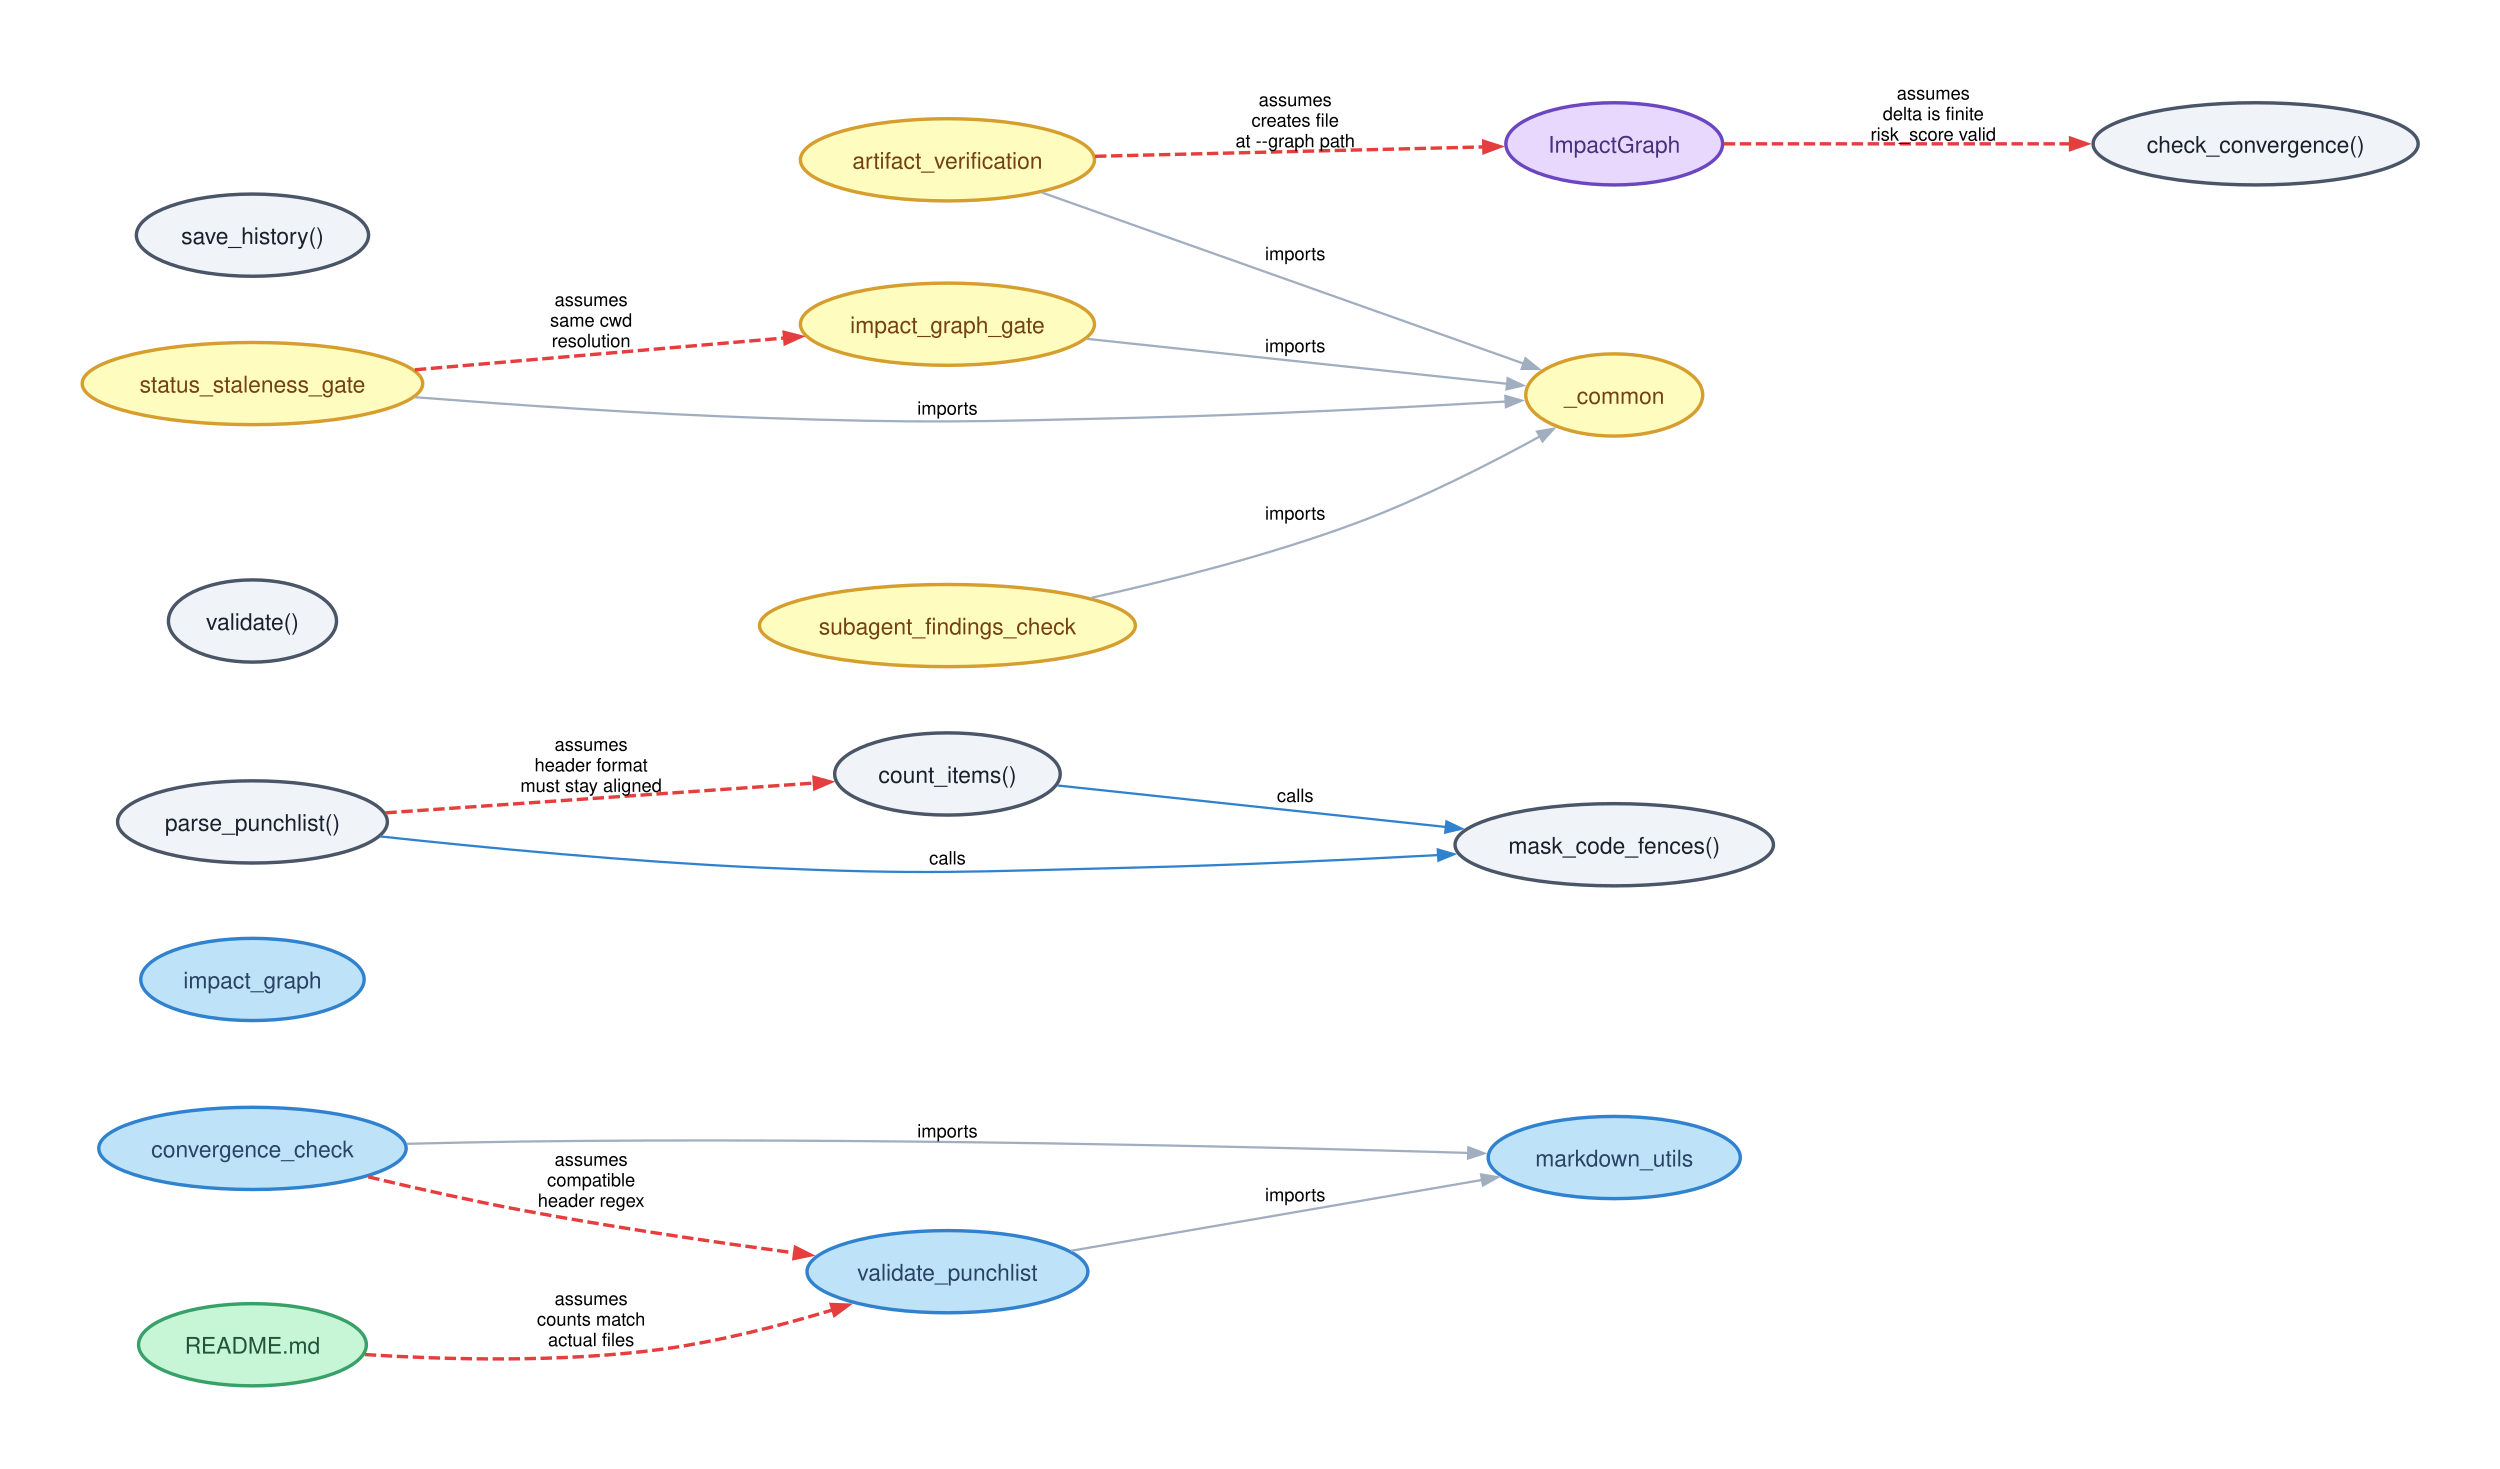
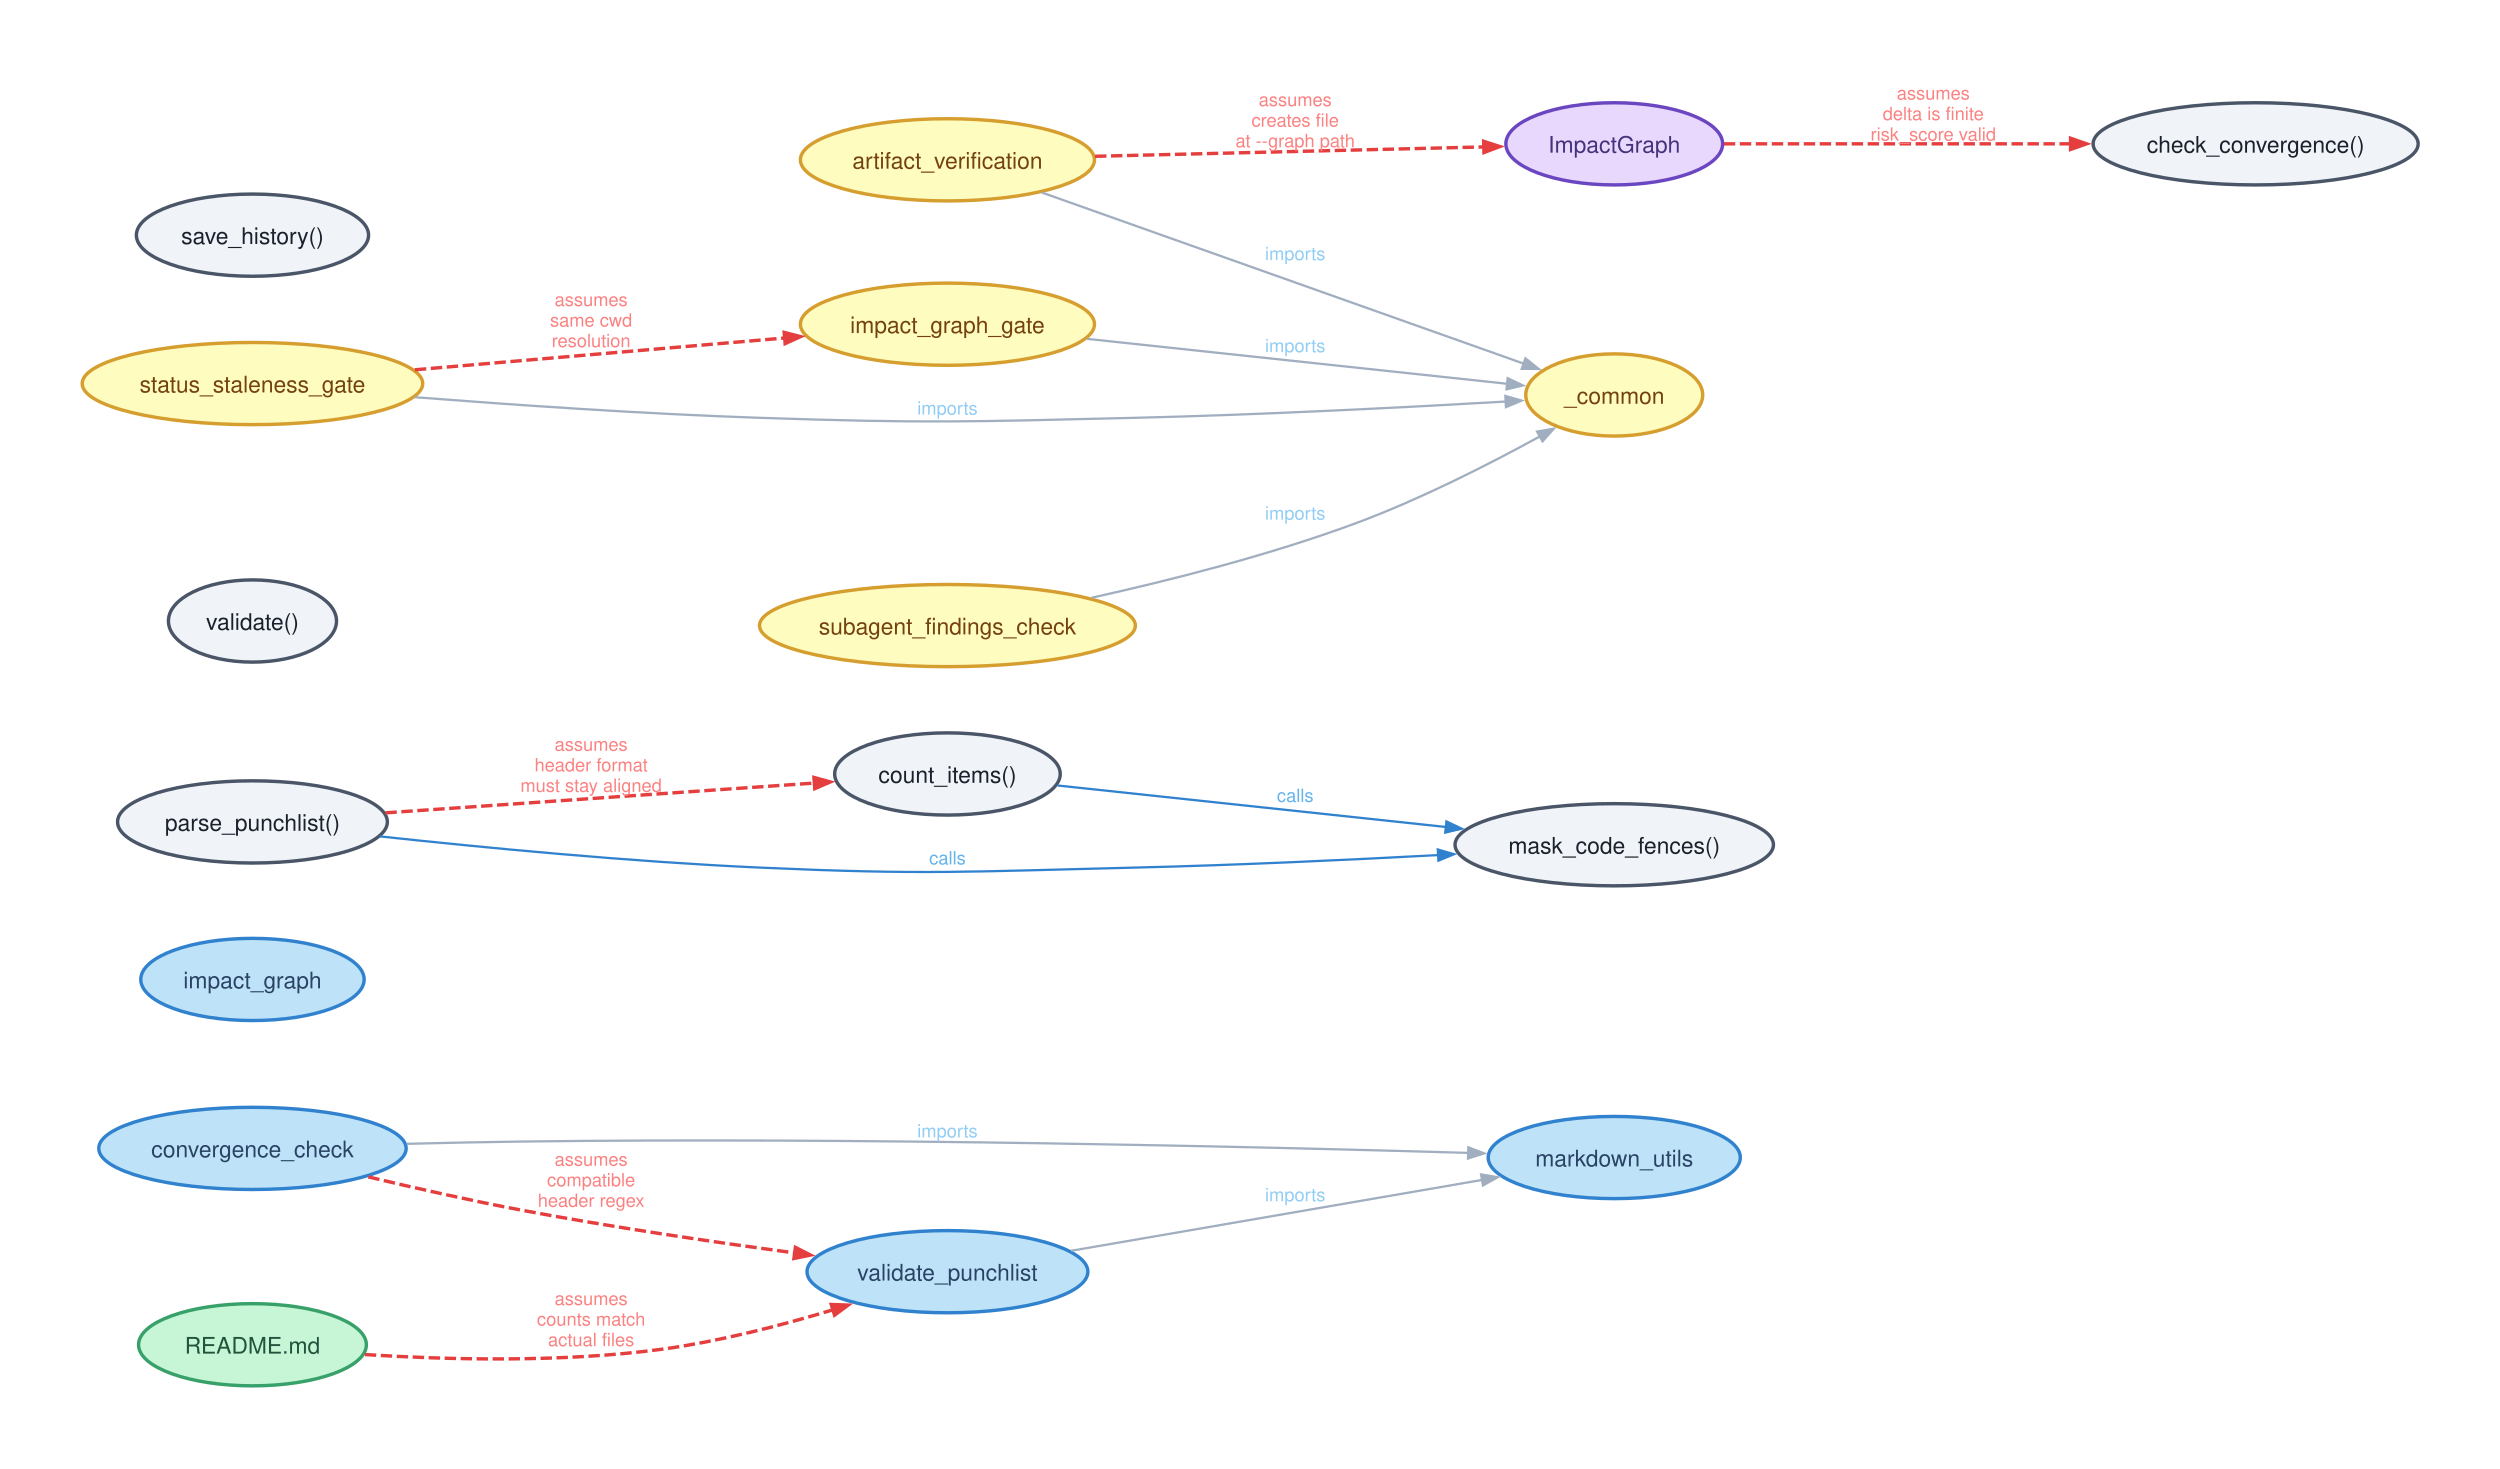
<svg xmlns="http://www.w3.org/2000/svg" width="1095pt" height="643pt" viewBox="0.00 0.00 1095.00 643.00">
  <g id="graph0" class="graph" transform="scale(1 1) rotate(0) translate(36 607)">
    <g id="node1" class="node">
      <ellipse fill="#bee3f8" stroke="#3182ce" stroke-width="1.5" cx="378.98" cy="-50" rx="61.51" ry="18" />
      <text xml:space="preserve" text-anchor="middle" x="378.98" y="-46.12" font-family="Helvetica,sans-Serif" font-size="10.00" fill="#2a4365">validate_punchlist</text>
    </g>
    <g id="node4" class="node">
      <ellipse fill="#bee3f8" stroke="#3182ce" stroke-width="1.5" cx="671.04" cy="-100" rx="55.21" ry="18" />
      <text xml:space="preserve" text-anchor="middle" x="671.04" y="-96.12" font-family="Helvetica,sans-Serif" font-size="10.00" fill="#2a4365">markdown_utils</text>
    </g>
    <g id="edge1" class="edge">
      <path fill="none" stroke="#a0aec0" d="M433.18,-59.17C484.26,-67.98 561.15,-81.23 613.36,-90.23" />
      <polygon fill="#a0aec0" stroke="#a0aec0" points="612.71,-92.6 620.02,-91.38 613.54,-87.77 612.71,-92.6" />
-       <text xml:space="preserve" text-anchor="middle" x="531.3" y="-80.88" font-family="Helvetica,sans-Serif" font-size="8.00">imports</text>
+       <text xml:space="preserve" text-anchor="middle" x="531.3" y="-80.88" font-family="Helvetica,sans-Serif" font-size="8.00" fill="#90cdf4">imports</text>
    </g>
    <g id="node2" class="node">
      <ellipse fill="#bee3f8" stroke="#3182ce" stroke-width="1.5" cx="74.58" cy="-104" rx="67.32" ry="18" />
      <text xml:space="preserve" text-anchor="middle" x="74.58" y="-100.12" font-family="Helvetica,sans-Serif" font-size="10.00" fill="#2a4365">convergence_check</text>
    </g>
    <g id="edge13" class="edge">
      <path fill="none" stroke="#e53e3e" stroke-width="1.5" stroke-dasharray="5,2" d="M125.31,-91.52C145.91,-86.6 170.11,-81.15 192.16,-77 231.88,-69.53 276.72,-62.96 312.39,-58.17" />
      <polygon fill="#e53e3e" stroke="#e53e3e" stroke-width="1.5" points="312.39,-60.64 319.01,-57.29 311.75,-55.79 312.39,-60.64" />
-       <text xml:space="preserve" text-anchor="middle" x="222.91" y="-96.4" font-family="Helvetica,sans-Serif" font-size="8.00">assumes</text>
-       <text xml:space="preserve" text-anchor="middle" x="222.91" y="-87.4" font-family="Helvetica,sans-Serif" font-size="8.00">compatible</text>
-       <text xml:space="preserve" text-anchor="middle" x="222.91" y="-78.4" font-family="Helvetica,sans-Serif" font-size="8.00">header regex</text>
+       <text xml:space="preserve" text-anchor="middle" x="222.91" y="-96.4" font-family="Helvetica,sans-Serif" font-size="8.00" fill="#fc8181">assumes</text>
+       <text xml:space="preserve" text-anchor="middle" x="222.91" y="-87.4" font-family="Helvetica,sans-Serif" font-size="8.00" fill="#fc8181">compatible</text>
+       <text xml:space="preserve" text-anchor="middle" x="222.91" y="-78.4" font-family="Helvetica,sans-Serif" font-size="8.00" fill="#fc8181">header regex</text>
    </g>
    <g id="edge2" class="edge">
      <path fill="none" stroke="#a0aec0" d="M142.15,-106.01C158.5,-106.42 175.96,-106.79 192.16,-107 341,-108.91 515.92,-104.71 607.27,-102.02" />
      <polygon fill="#a0aec0" stroke="#a0aec0" points="607.14,-104.47 614.06,-101.82 606.99,-99.58 607.14,-104.47" />
-       <text xml:space="preserve" text-anchor="middle" x="378.98" y="-108.83" font-family="Helvetica,sans-Serif" font-size="8.00">imports</text>
+       <text xml:space="preserve" text-anchor="middle" x="378.98" y="-108.83" font-family="Helvetica,sans-Serif" font-size="8.00" fill="#90cdf4">imports</text>
    </g>
    <g id="node3" class="node">
      <ellipse fill="#bee3f8" stroke="#3182ce" stroke-width="1.5" cx="74.58" cy="-178" rx="48.92" ry="18" />
      <text xml:space="preserve" text-anchor="middle" x="74.58" y="-174.12" font-family="Helvetica,sans-Serif" font-size="10.00" fill="#2a4365">impact_graph</text>
    </g>
    <g id="node5" class="node">
      <ellipse fill="#f0f4f8" stroke="#4a5568" stroke-width="1.5" cx="74.58" cy="-247" rx="59.09" ry="18" />
      <text xml:space="preserve" text-anchor="middle" x="74.58" y="-243.12" font-family="Helvetica,sans-Serif" font-size="10.00" fill="#1a202c">parse_punchlist()</text>
    </g>
    <g id="node7" class="node">
      <ellipse fill="#f0f4f8" stroke="#4a5568" stroke-width="1.5" cx="378.98" cy="-268" rx="49.4" ry="18" />
      <text xml:space="preserve" text-anchor="middle" x="378.98" y="-264.12" font-family="Helvetica,sans-Serif" font-size="10.00" fill="#1a202c">count_items()</text>
    </g>
    <g id="edge9" class="edge">
      <path fill="none" stroke="#e53e3e" stroke-width="1.5" stroke-dasharray="5,2" d="M132.81,-250.97C186.71,-254.72 267.01,-260.29 320.87,-264.03" />
      <polygon fill="#e53e3e" stroke="#e53e3e" stroke-width="1.5" points="320.52,-266.47 327.68,-264.51 320.86,-261.58 320.52,-266.47" />
-       <text xml:space="preserve" text-anchor="middle" x="222.91" y="-278.16" font-family="Helvetica,sans-Serif" font-size="8.00">assumes</text>
-       <text xml:space="preserve" text-anchor="middle" x="222.91" y="-269.16" font-family="Helvetica,sans-Serif" font-size="8.00">header format</text>
-       <text xml:space="preserve" text-anchor="middle" x="222.91" y="-260.16" font-family="Helvetica,sans-Serif" font-size="8.00">must stay aligned</text>
+       <text xml:space="preserve" text-anchor="middle" x="222.91" y="-278.16" font-family="Helvetica,sans-Serif" font-size="8.00" fill="#fc8181">assumes</text>
+       <text xml:space="preserve" text-anchor="middle" x="222.91" y="-269.16" font-family="Helvetica,sans-Serif" font-size="8.00" fill="#fc8181">header format</text>
+       <text xml:space="preserve" text-anchor="middle" x="222.91" y="-260.16" font-family="Helvetica,sans-Serif" font-size="8.00" fill="#fc8181">must stay aligned</text>
    </g>
    <g id="node10" class="node">
      <ellipse fill="#f0f4f8" stroke="#4a5568" stroke-width="1.5" cx="671.04" cy="-237" rx="69.74" ry="18" />
      <text xml:space="preserve" text-anchor="middle" x="671.04" y="-233.12" font-family="Helvetica,sans-Serif" font-size="10.00" fill="#1a202c">mask_code_fences()</text>
    </g>
    <g id="edge7" class="edge">
      <path fill="none" stroke="#3182ce" d="M130.45,-240.65C175.13,-235.81 239.87,-229.56 296.66,-227 369.76,-223.7 388.15,-225.25 461.3,-227 505.32,-228.05 554.52,-230.36 594.09,-232.49" />
      <polygon fill="#3182ce" stroke="#3182ce" points="593.75,-234.92 600.87,-232.86 594.02,-230.03 593.75,-234.92" />
-       <text xml:space="preserve" text-anchor="middle" x="378.98" y="-228.4" font-family="Helvetica,sans-Serif" font-size="8.00">calls</text>
+       <text xml:space="preserve" text-anchor="middle" x="378.98" y="-228.4" font-family="Helvetica,sans-Serif" font-size="8.00" fill="#63b3ed">calls</text>
    </g>
    <g id="node6" class="node">
      <ellipse fill="#f0f4f8" stroke="#4a5568" stroke-width="1.5" cx="74.58" cy="-335" rx="36.81" ry="18" />
      <text xml:space="preserve" text-anchor="middle" x="74.58" y="-331.12" font-family="Helvetica,sans-Serif" font-size="10.00" fill="#1a202c">validate()</text>
    </g>
    <g id="edge8" class="edge">
      <path fill="none" stroke="#3182ce" d="M427.23,-262.95C473.32,-258.02 544.08,-250.46 597.35,-244.77" />
      <polygon fill="#3182ce" stroke="#3182ce" points="597.54,-247.21 604.24,-244.03 597.01,-242.34 597.54,-247.21" />
-       <text xml:space="preserve" text-anchor="middle" x="531.3" y="-255.76" font-family="Helvetica,sans-Serif" font-size="8.00">calls</text>
+       <text xml:space="preserve" text-anchor="middle" x="531.3" y="-255.76" font-family="Helvetica,sans-Serif" font-size="8.00" fill="#63b3ed">calls</text>
    </g>
    <g id="node8" class="node">
      <ellipse fill="#f0f4f8" stroke="#4a5568" stroke-width="1.5" cx="951.97" cy="-544" rx="71.19" ry="18" />
      <text xml:space="preserve" text-anchor="middle" x="951.97" y="-540.12" font-family="Helvetica,sans-Serif" font-size="10.00" fill="#1a202c">check_convergence()</text>
    </g>
    <g id="node9" class="node">
      <ellipse fill="#f0f4f8" stroke="#4a5568" stroke-width="1.5" cx="74.58" cy="-504" rx="50.85" ry="18" />
      <text xml:space="preserve" text-anchor="middle" x="74.58" y="-500.12" font-family="Helvetica,sans-Serif" font-size="10.00" fill="#1a202c">save_history()</text>
    </g>
    <g id="node11" class="node">
      <ellipse fill="#e9d8fd" stroke="#6b46c1" stroke-width="1.5" cx="671.04" cy="-544" rx="47.47" ry="18" />
      <text xml:space="preserve" text-anchor="middle" x="671.04" y="-540.12" font-family="Helvetica,sans-Serif" font-size="10.00" fill="#44337a">ImpactGraph</text>
    </g>
    <g id="edge12" class="edge">
      <path fill="none" stroke="#e53e3e" stroke-width="1.5" stroke-dasharray="5,2" d="M719.04,-544C760.55,-544 821.95,-544 871.15,-544" />
      <polygon fill="#e53e3e" stroke="#e53e3e" stroke-width="1.5" points="870.91,-546.45 877.91,-544 870.91,-541.55 870.91,-546.45" />
-       <text xml:space="preserve" text-anchor="middle" x="810.78" y="-563.4" font-family="Helvetica,sans-Serif" font-size="8.00">assumes</text>
-       <text xml:space="preserve" text-anchor="middle" x="810.78" y="-554.4" font-family="Helvetica,sans-Serif" font-size="8.00">delta is finite</text>
-       <text xml:space="preserve" text-anchor="middle" x="810.78" y="-545.4" font-family="Helvetica,sans-Serif" font-size="8.00">risk_score valid</text>
+       <text xml:space="preserve" text-anchor="middle" x="810.78" y="-563.4" font-family="Helvetica,sans-Serif" font-size="8.00" fill="#fc8181">assumes</text>
+       <text xml:space="preserve" text-anchor="middle" x="810.78" y="-554.4" font-family="Helvetica,sans-Serif" font-size="8.00" fill="#fc8181">delta is finite</text>
+       <text xml:space="preserve" text-anchor="middle" x="810.78" y="-545.4" font-family="Helvetica,sans-Serif" font-size="8.00" fill="#fc8181">risk_score valid</text>
    </g>
    <g id="node12" class="node">
      <ellipse fill="#fefcbf" stroke="#d69e2e" stroke-width="1.5" cx="378.98" cy="-537" rx="64.41" ry="18" />
      <text xml:space="preserve" text-anchor="middle" x="378.98" y="-533.12" font-family="Helvetica,sans-Serif" font-size="10.00" fill="#744210">artifact_verification</text>
    </g>
    <g id="edge10" class="edge">
      <path fill="none" stroke="#e53e3e" stroke-width="1.5" stroke-dasharray="5,2" d="M443.63,-538.54C494.55,-539.76 565.25,-541.47 614.04,-542.65" />
      <polygon fill="#e53e3e" stroke="#e53e3e" stroke-width="1.5" points="613.86,-545.09 620.92,-542.81 613.98,-540.2 613.86,-545.09" />
-       <text xml:space="preserve" text-anchor="middle" x="531.3" y="-560.53" font-family="Helvetica,sans-Serif" font-size="8.00">assumes</text>
-       <text xml:space="preserve" text-anchor="middle" x="531.3" y="-551.53" font-family="Helvetica,sans-Serif" font-size="8.00">creates file</text>
-       <text xml:space="preserve" text-anchor="middle" x="531.3" y="-542.53" font-family="Helvetica,sans-Serif" font-size="8.00">at --graph path</text>
+       <text xml:space="preserve" text-anchor="middle" x="531.3" y="-560.53" font-family="Helvetica,sans-Serif" font-size="8.00" fill="#fc8181">assumes</text>
+       <text xml:space="preserve" text-anchor="middle" x="531.3" y="-551.53" font-family="Helvetica,sans-Serif" font-size="8.00" fill="#fc8181">creates file</text>
+       <text xml:space="preserve" text-anchor="middle" x="531.3" y="-542.53" font-family="Helvetica,sans-Serif" font-size="8.00" fill="#fc8181">at --graph path</text>
    </g>
    <g id="node16" class="node">
      <ellipse fill="#fefcbf" stroke="#d69e2e" stroke-width="1.5" cx="671.04" cy="-434" rx="38.75" ry="18" />
      <text xml:space="preserve" text-anchor="middle" x="671.04" y="-430.12" font-family="Helvetica,sans-Serif" font-size="10.00" fill="#744210">_common</text>
    </g>
    <g id="edge3" class="edge">
      <path fill="none" stroke="#a0aec0" d="M420.31,-522.68C476.25,-502.82 576.67,-467.16 631.59,-447.65" />
      <polygon fill="#a0aec0" stroke="#a0aec0" points="632.15,-450.06 637.92,-445.4 630.51,-445.44 632.15,-450.06" />
-       <text xml:space="preserve" text-anchor="middle" x="531.3" y="-493.07" font-family="Helvetica,sans-Serif" font-size="8.00">imports</text>
+       <text xml:space="preserve" text-anchor="middle" x="531.3" y="-493.07" font-family="Helvetica,sans-Serif" font-size="8.00" fill="#90cdf4">imports</text>
    </g>
    <g id="node13" class="node">
      <ellipse fill="#fefcbf" stroke="#d69e2e" stroke-width="1.5" cx="378.98" cy="-465" rx="64.41" ry="18" />
      <text xml:space="preserve" text-anchor="middle" x="378.98" y="-461.12" font-family="Helvetica,sans-Serif" font-size="10.00" fill="#744210">impact_graph_gate</text>
    </g>
    <g id="edge4" class="edge">
      <path fill="none" stroke="#a0aec0" d="M440.08,-458.58C494.83,-452.73 574.5,-444.21 624.25,-438.89" />
      <polygon fill="#a0aec0" stroke="#a0aec0" points="624.36,-441.35 631.06,-438.17 623.84,-436.47 624.36,-441.35" />
-       <text xml:space="preserve" text-anchor="middle" x="531.3" y="-452.76" font-family="Helvetica,sans-Serif" font-size="8.00">imports</text>
+       <text xml:space="preserve" text-anchor="middle" x="531.3" y="-452.76" font-family="Helvetica,sans-Serif" font-size="8.00" fill="#90cdf4">imports</text>
    </g>
    <g id="node14" class="node">
      <ellipse fill="#fefcbf" stroke="#d69e2e" stroke-width="1.5" cx="74.58" cy="-439" rx="74.58" ry="18" />
      <text xml:space="preserve" text-anchor="middle" x="74.58" y="-435.12" font-family="Helvetica,sans-Serif" font-size="10.00" fill="#744210">status_staleness_gate</text>
    </g>
    <g id="edge14" class="edge">
      <path fill="none" stroke="#e53e3e" stroke-width="1.5" stroke-dasharray="5,2" d="M145.71,-445.03C194.4,-449.22 259,-454.77 307.71,-458.96" />
      <polygon fill="#e53e3e" stroke="#e53e3e" stroke-width="1.5" points="307.47,-461.4 314.66,-459.56 307.89,-456.52 307.47,-461.4" />
-       <text xml:space="preserve" text-anchor="middle" x="222.91" y="-472.96" font-family="Helvetica,sans-Serif" font-size="8.00">assumes</text>
-       <text xml:space="preserve" text-anchor="middle" x="222.91" y="-463.96" font-family="Helvetica,sans-Serif" font-size="8.00">same cwd</text>
-       <text xml:space="preserve" text-anchor="middle" x="222.91" y="-454.96" font-family="Helvetica,sans-Serif" font-size="8.00">resolution</text>
+       <text xml:space="preserve" text-anchor="middle" x="222.91" y="-472.96" font-family="Helvetica,sans-Serif" font-size="8.00" fill="#fc8181">assumes</text>
+       <text xml:space="preserve" text-anchor="middle" x="222.91" y="-463.96" font-family="Helvetica,sans-Serif" font-size="8.00" fill="#fc8181">same cwd</text>
+       <text xml:space="preserve" text-anchor="middle" x="222.91" y="-454.96" font-family="Helvetica,sans-Serif" font-size="8.00" fill="#fc8181">resolution</text>
    </g>
    <g id="edge5" class="edge">
      <path fill="none" stroke="#a0aec0" d="M145.71,-433.02C189.15,-429.62 246.1,-425.71 296.66,-424 369.79,-421.52 388.15,-422.25 461.3,-424 517.12,-425.34 581.27,-428.68 623.55,-431.13" />
      <polygon fill="#a0aec0" stroke="#a0aec0" points="623.33,-433.58 630.46,-431.54 623.61,-428.68 623.33,-433.58" />
-       <text xml:space="preserve" text-anchor="middle" x="378.98" y="-425.4" font-family="Helvetica,sans-Serif" font-size="8.00">imports</text>
+       <text xml:space="preserve" text-anchor="middle" x="378.98" y="-425.4" font-family="Helvetica,sans-Serif" font-size="8.00" fill="#90cdf4">imports</text>
    </g>
    <g id="node15" class="node">
      <ellipse fill="#fefcbf" stroke="#d69e2e" stroke-width="1.5" cx="378.98" cy="-333" rx="82.32" ry="18" />
      <text xml:space="preserve" text-anchor="middle" x="378.98" y="-329.12" font-family="Helvetica,sans-Serif" font-size="10.00" fill="#744210">subagent_findings_check</text>
    </g>
    <g id="edge6" class="edge">
      <path fill="none" stroke="#a0aec0" d="M442.06,-345.18C476.81,-352.86 520.59,-363.98 558.3,-378 586.32,-388.41 616.54,-403.84 638.48,-415.86" />
      <polygon fill="#a0aec0" stroke="#a0aec0" points="637.24,-417.98 644.55,-419.23 639.62,-413.69 637.24,-417.98" />
-       <text xml:space="preserve" text-anchor="middle" x="531.3" y="-379.4" font-family="Helvetica,sans-Serif" font-size="8.00">imports</text>
+       <text xml:space="preserve" text-anchor="middle" x="531.3" y="-379.4" font-family="Helvetica,sans-Serif" font-size="8.00" fill="#90cdf4">imports</text>
    </g>
    <g id="node17" class="node">
      <ellipse fill="#c6f6d5" stroke="#38a169" stroke-width="1.5" cx="74.58" cy="-18" rx="49.89" ry="18" />
      <text xml:space="preserve" text-anchor="middle" x="74.58" y="-14.12" font-family="Helvetica,sans-Serif" font-size="10.00" fill="#22543d">README.md</text>
    </g>
    <g id="edge11" class="edge">
      <path fill="none" stroke="#e53e3e" stroke-width="1.5" stroke-dasharray="5,2" d="M123.8,-13.71C159.76,-11.42 209.99,-10.14 253.66,-16 278.91,-19.39 306.3,-26.49 328.93,-33.33" />
      <polygon fill="#e53e3e" stroke="#e53e3e" stroke-width="1.5" points="328.09,-35.64 335.5,-35.37 329.53,-30.96 328.09,-35.64" />
-       <text xml:space="preserve" text-anchor="middle" x="222.91" y="-35.4" font-family="Helvetica,sans-Serif" font-size="8.00">assumes</text>
-       <text xml:space="preserve" text-anchor="middle" x="222.91" y="-26.4" font-family="Helvetica,sans-Serif" font-size="8.00">counts match</text>
-       <text xml:space="preserve" text-anchor="middle" x="222.91" y="-17.4" font-family="Helvetica,sans-Serif" font-size="8.00">actual files</text>
+       <text xml:space="preserve" text-anchor="middle" x="222.91" y="-35.4" font-family="Helvetica,sans-Serif" font-size="8.00" fill="#fc8181">assumes</text>
+       <text xml:space="preserve" text-anchor="middle" x="222.91" y="-26.4" font-family="Helvetica,sans-Serif" font-size="8.00" fill="#fc8181">counts match</text>
+       <text xml:space="preserve" text-anchor="middle" x="222.91" y="-17.4" font-family="Helvetica,sans-Serif" font-size="8.00" fill="#fc8181">actual files</text>
    </g>
  </g>
</svg>
